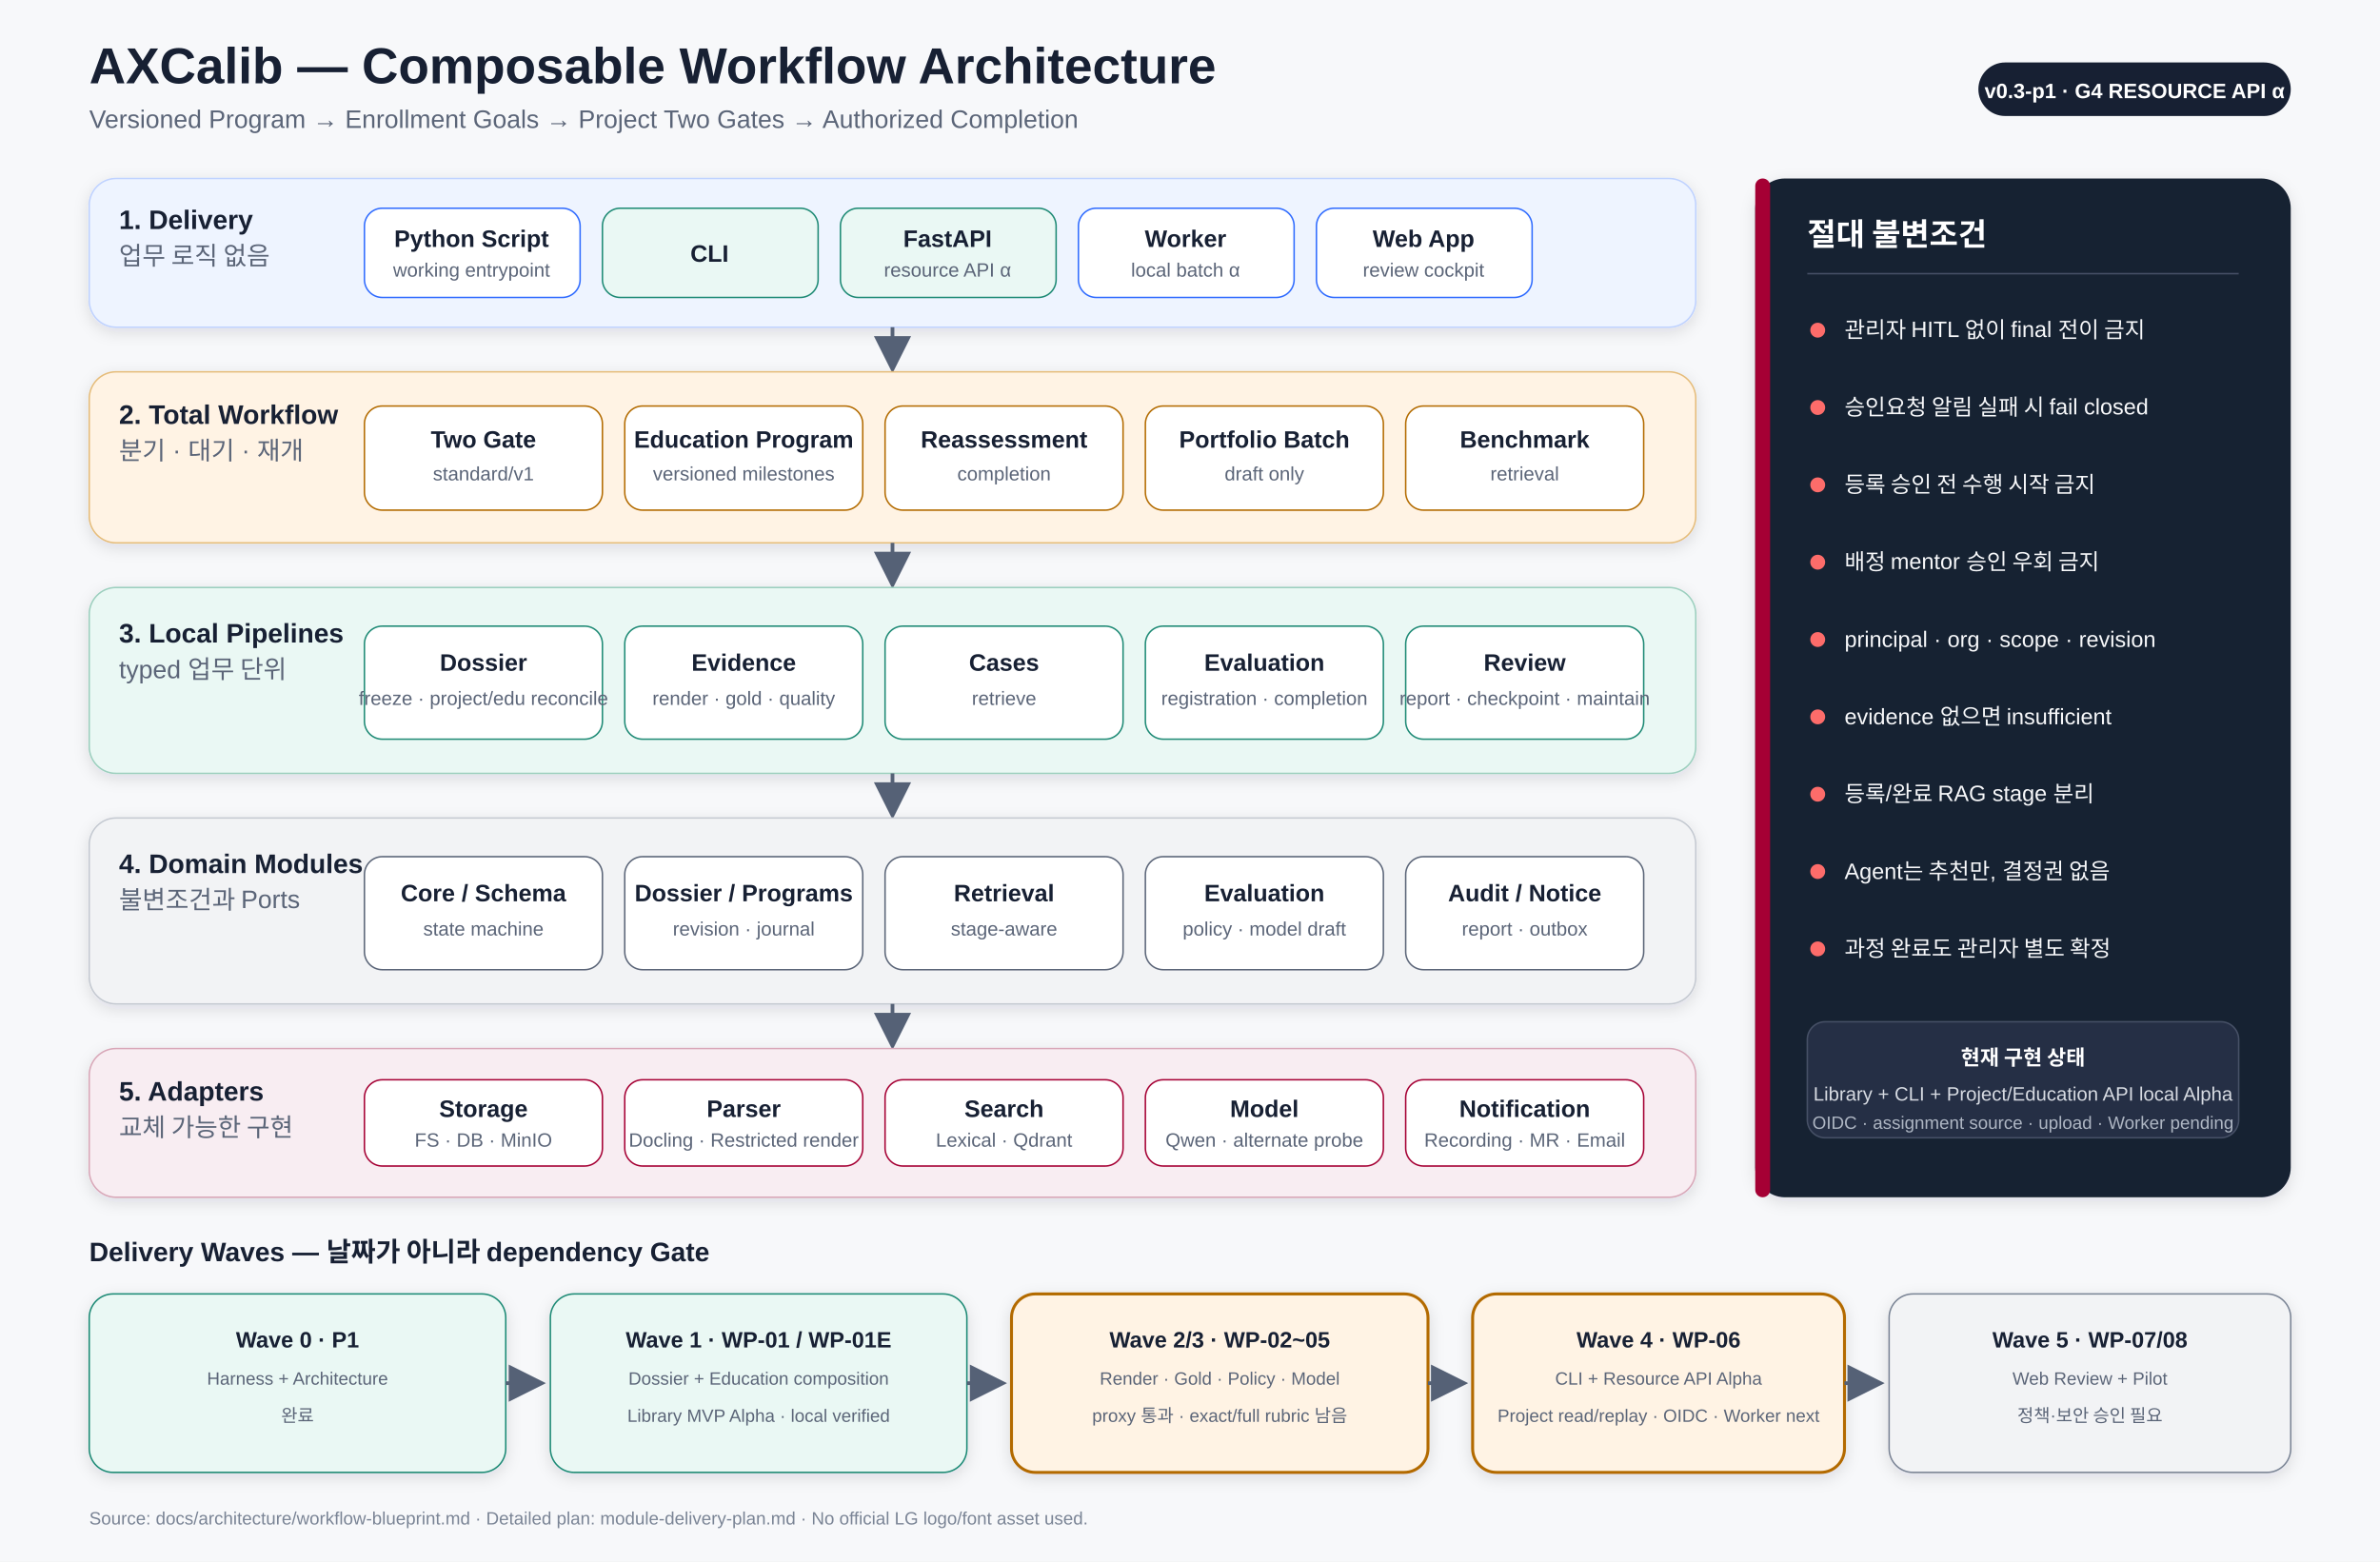
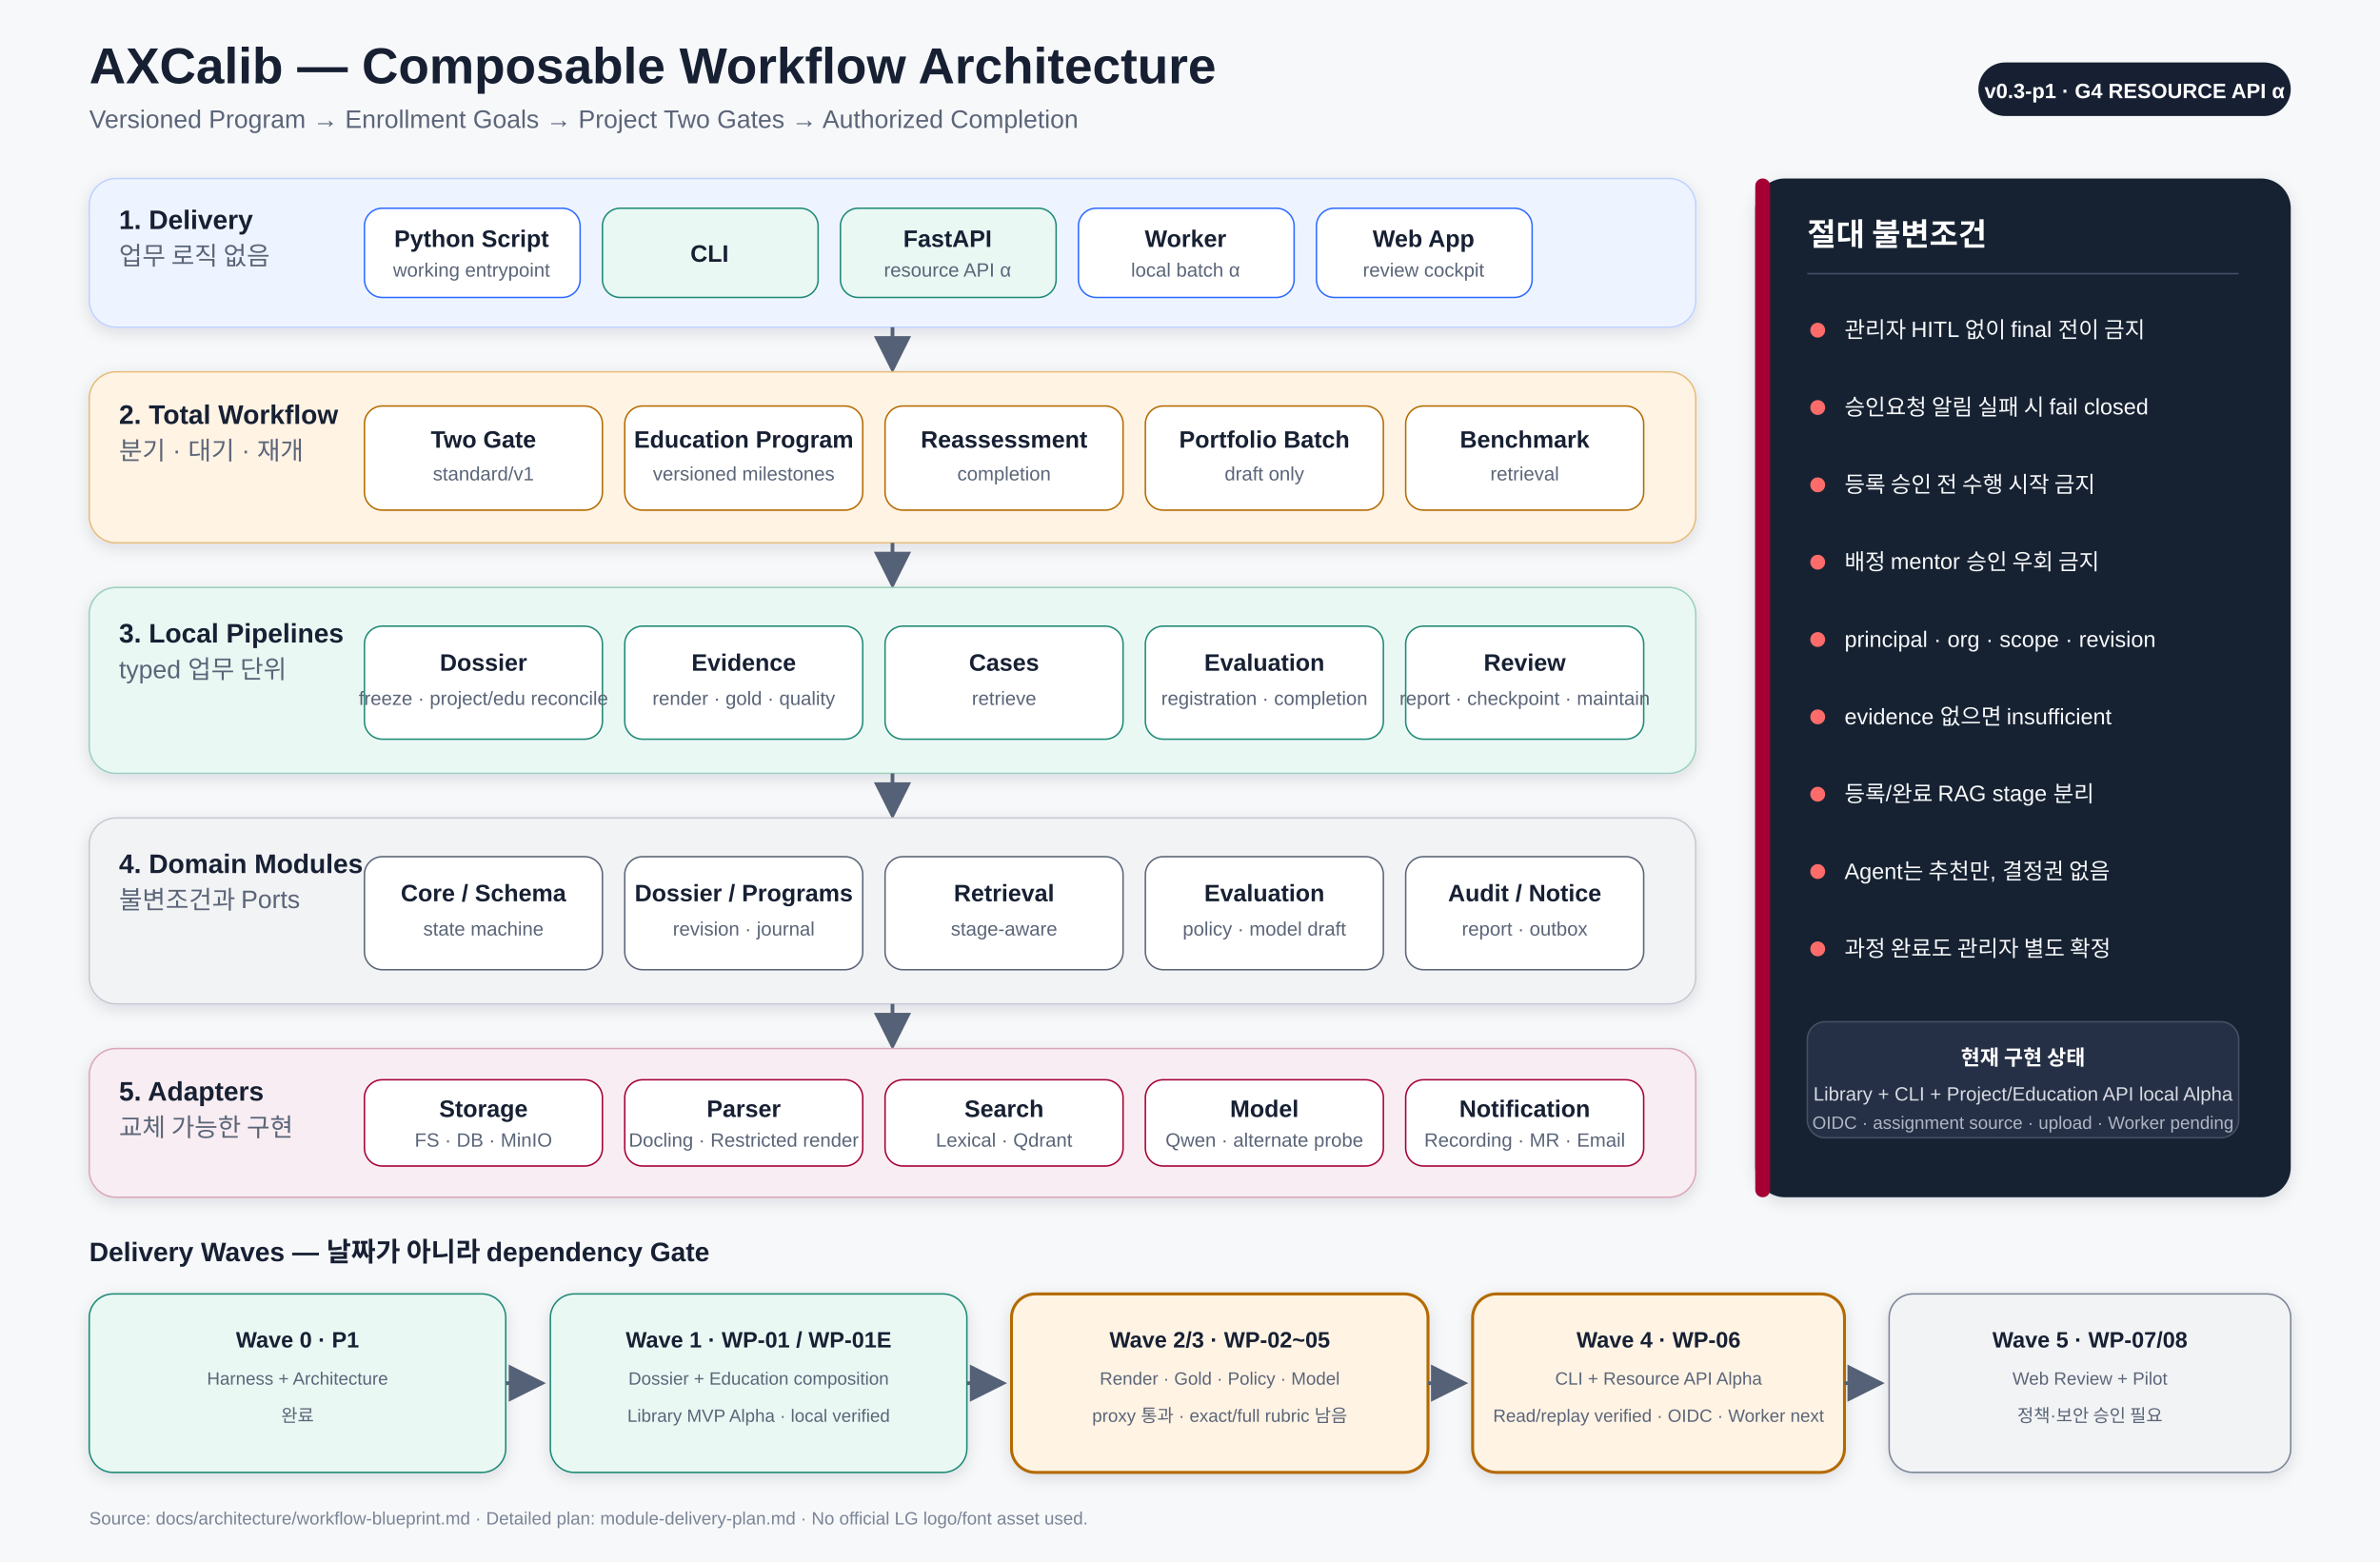
<svg xmlns="http://www.w3.org/2000/svg" width="1600" height="1050" viewBox="0 0 1600 1050" role="img" aria-labelledby="title desc">
  <defs>
    <filter id="shadow" x="-10%" y="-10%" width="120%" height="130%">
      <feDropShadow dx="0" dy="3" stdDeviation="5" flood-color="#172033" flood-opacity="0.12" />
    </filter>
    <marker id="arrow" markerWidth="10" markerHeight="10" refX="8" refY="5" orient="auto" markerUnits="strokeWidth">
      <path d="M 0 0 L 10 5 L 0 10 z" fill="#556176" />
    </marker>
    <style>
      .title { font: 700 34px Arial, 'Noto Sans KR', sans-serif; fill: #172033; }
      .subtitle { font: 400 17px Arial, 'Noto Sans KR', sans-serif; fill: #5B6578; }
      .lane-title { font: 700 18px Arial, 'Noto Sans KR', sans-serif; fill: #172033; }
      .box-title { font: 700 16px Arial, 'Noto Sans KR', sans-serif; fill: #172033; text-anchor: middle; }
      .box-note { font: 400 13px Arial, 'Noto Sans KR', sans-serif; fill: #5B6578; text-anchor: middle; }
      .panel-title { font: 700 21px Arial, 'Noto Sans KR', sans-serif; fill: #FFFFFF; }
      .panel-text { font: 400 15px Arial, 'Noto Sans KR', sans-serif; fill: #F7F8FA; }
      .wave-title { font: 700 15px Arial, 'Noto Sans KR', sans-serif; fill: #172033; text-anchor: middle; }
      .wave-note { font: 400 12px Arial, 'Noto Sans KR', sans-serif; fill: #5B6578; text-anchor: middle; }
      .arrow { stroke: #556176; stroke-width: 2.5; fill: none; marker-end: url(#arrow); }
    </style>
  </defs>
  <rect width="1600" height="1050" fill="#F7F8FA" />
  <text x="60" y="56" class="title">AXCalib — Composable Workflow Architecture</text>
  <text x="60" y="86" class="subtitle">Versioned Program → Enrollment Goals → Project Two Gates → Authorized Completion</text>
  <rect x="1330" y="42" width="210" height="36" rx="18" fill="#172033" />
  <text x="1435" y="66" font-family="Arial, 'Noto Sans KR', sans-serif" font-size="14" font-weight="700" fill="#FFFFFF" text-anchor="middle">v0.3-p1 · G4 RESOURCE API α</text>
  <rect x="60" y="120" width="1080" height="100" rx="18" fill="#EEF4FF" stroke="#BFD2FF" filter="url(#shadow)" />
  <text x="80" y="154" class="lane-title">1. Delivery</text>
  <text x="80" y="178" class="subtitle">업무 로직 없음</text>
  <g>
    <rect x="245" y="140" width="145" height="60" rx="12" fill="#FFFFFF" stroke="#2F6BFF" />
    <text x="317" y="166" class="box-title">Python Script</text>
    <text x="317" y="186" class="box-note">working entrypoint</text>
    <rect x="405" y="140" width="145" height="60" rx="12" fill="#EAF8F4" stroke="#1E8A75" />
    <text x="477" y="176" class="box-title">CLI</text>
    <rect x="565" y="140" width="145" height="60" rx="12" fill="#EAF8F4" stroke="#1E8A75" />
    <text x="637" y="166" class="box-title">FastAPI</text>
    <text x="637" y="186" class="box-note">resource API α</text>
    <rect x="725" y="140" width="145" height="60" rx="12" fill="#FFFFFF" stroke="#2F6BFF" />
    <text x="797" y="166" class="box-title">Worker</text>
    <text x="797" y="186" class="box-note">local batch α</text>
    <rect x="885" y="140" width="145" height="60" rx="12" fill="#FFFFFF" stroke="#2F6BFF" />
    <text x="957" y="166" class="box-title">Web App</text>
    <text x="957" y="186" class="box-note">review cockpit</text>
  </g>
  <path class="arrow" d="M 600 220 L 600 246" />
  <rect x="60" y="250" width="1080" height="115" rx="18" fill="#FFF3E4" stroke="#E5BC7A" filter="url(#shadow)" />
  <text x="80" y="285" class="lane-title">2. Total Workflow</text>
  <text x="80" y="309" class="subtitle">분기 · 대기 · 재개</text>
  <g>
    <rect x="245" y="273" width="160" height="70" rx="12" fill="#FFFFFF" stroke="#B36B00" />
    <text x="325" y="301" class="box-title">Two Gate</text>
    <text x="325" y="323" class="box-note">standard/v1</text>
    <rect x="420" y="273" width="160" height="70" rx="12" fill="#FFFFFF" stroke="#B36B00" />
    <text x="500" y="301" class="box-title">Education Program</text>
    <text x="500" y="323" class="box-note">versioned milestones</text>
    <rect x="595" y="273" width="160" height="70" rx="12" fill="#FFFFFF" stroke="#B36B00" />
    <text x="675" y="301" class="box-title">Reassessment</text>
    <text x="675" y="323" class="box-note">completion</text>
    <rect x="770" y="273" width="160" height="70" rx="12" fill="#FFFFFF" stroke="#B36B00" />
    <text x="850" y="301" class="box-title">Portfolio Batch</text>
    <text x="850" y="323" class="box-note">draft only</text>
    <rect x="945" y="273" width="160" height="70" rx="12" fill="#FFFFFF" stroke="#B36B00" />
    <text x="1025" y="301" class="box-title">Benchmark</text>
    <text x="1025" y="323" class="box-note">retrieval</text>
  </g>
  <path class="arrow" d="M 600 365 L 600 391" />
  <rect x="60" y="395" width="1080" height="125" rx="18" fill="#EAF8F4" stroke="#9CCFBE" filter="url(#shadow)" />
  <text x="80" y="432" class="lane-title">3. Local Pipelines</text>
  <text x="80" y="456" class="subtitle">typed 업무 단위</text>
  <g>
    <rect x="245" y="421" width="160" height="76" rx="12" fill="#FFFFFF" stroke="#1E8A75" />
    <text x="325" y="451" class="box-title">Dossier</text>
    <text x="325" y="474" class="box-note">freeze · project/edu reconcile</text>
    <rect x="420" y="421" width="160" height="76" rx="12" fill="#FFFFFF" stroke="#1E8A75" />
    <text x="500" y="451" class="box-title">Evidence</text>
    <text x="500" y="474" class="box-note">render · gold · quality</text>
    <rect x="595" y="421" width="160" height="76" rx="12" fill="#FFFFFF" stroke="#1E8A75" />
    <text x="675" y="451" class="box-title">Cases</text>
    <text x="675" y="474" class="box-note">retrieve</text>
    <rect x="770" y="421" width="160" height="76" rx="12" fill="#FFFFFF" stroke="#1E8A75" />
    <text x="850" y="451" class="box-title">Evaluation</text>
    <text x="850" y="474" class="box-note">registration · completion</text>
    <rect x="945" y="421" width="160" height="76" rx="12" fill="#FFFFFF" stroke="#1E8A75" />
    <text x="1025" y="451" class="box-title">Review</text>
    <text x="1025" y="474" class="box-note">report · checkpoint · maintain</text>
  </g>
  <path class="arrow" d="M 600 520 L 600 546" />
  <rect x="60" y="550" width="1080" height="125" rx="18" fill="#F2F3F5" stroke="#C4C9D1" filter="url(#shadow)" />
  <text x="80" y="587" class="lane-title">4. Domain Modules</text>
  <text x="80" y="611" class="subtitle">불변조건과 Ports</text>
  <g>
    <rect x="245" y="576" width="160" height="76" rx="12" fill="#FFFFFF" stroke="#5B6578" />
    <text x="325" y="606" class="box-title">Core / Schema</text>
    <text x="325" y="629" class="box-note">state machine</text>
    <rect x="420" y="576" width="160" height="76" rx="12" fill="#FFFFFF" stroke="#5B6578" />
    <text x="500" y="606" class="box-title">Dossier / Programs</text>
    <text x="500" y="629" class="box-note">revision · journal</text>
    <rect x="595" y="576" width="160" height="76" rx="12" fill="#FFFFFF" stroke="#5B6578" />
    <text x="675" y="606" class="box-title">Retrieval</text>
    <text x="675" y="629" class="box-note">stage-aware</text>
    <rect x="770" y="576" width="160" height="76" rx="12" fill="#FFFFFF" stroke="#5B6578" />
    <text x="850" y="606" class="box-title">Evaluation</text>
    <text x="850" y="629" class="box-note">policy · model draft</text>
    <rect x="945" y="576" width="160" height="76" rx="12" fill="#FFFFFF" stroke="#5B6578" />
    <text x="1025" y="606" class="box-title">Audit / Notice</text>
    <text x="1025" y="629" class="box-note">report · outbox</text>
  </g>
  <path class="arrow" d="M 600 675 L 600 701" />
  <rect x="60" y="705" width="1080" height="100" rx="18" fill="#F8EDF2" stroke="#D8A7B8" filter="url(#shadow)" />
  <text x="80" y="740" class="lane-title">5. Adapters</text>
  <text x="80" y="764" class="subtitle">교체 가능한 구현</text>
  <g>
    <rect x="245" y="726" width="160" height="58" rx="12" fill="#FFFFFF" stroke="#A50034" />
    <text x="325" y="751" class="box-title">Storage</text>
    <text x="325" y="771" class="box-note">FS · DB · MinIO</text>
    <rect x="420" y="726" width="160" height="58" rx="12" fill="#FFFFFF" stroke="#A50034" />
    <text x="500" y="751" class="box-title">Parser</text>
    <text x="500" y="771" class="box-note">Docling · Restricted render</text>
    <rect x="595" y="726" width="160" height="58" rx="12" fill="#FFFFFF" stroke="#A50034" />
    <text x="675" y="751" class="box-title">Search</text>
    <text x="675" y="771" class="box-note">Lexical · Qdrant</text>
    <rect x="770" y="726" width="160" height="58" rx="12" fill="#FFFFFF" stroke="#A50034" />
    <text x="850" y="751" class="box-title">Model</text>
    <text x="850" y="771" class="box-note">Qwen · alternate probe</text>
    <rect x="945" y="726" width="160" height="58" rx="12" fill="#FFFFFF" stroke="#A50034" />
    <text x="1025" y="751" class="box-title">Notification</text>
    <text x="1025" y="771" class="box-note">Recording · MR · Email</text>
  </g>
  <rect x="1180" y="120" width="360" height="685" rx="20" fill="#172033" filter="url(#shadow)" />
  <rect x="1180" y="120" width="10" height="685" rx="5" fill="#A50034" />
  <text x="1215" y="165" class="panel-title">절대 불변조건</text>
  <line x1="1215" y1="184" x2="1505" y2="184" stroke="#465066" />
  <g class="panel-text">
    <circle cx="1222" cy="222" r="5" fill="#FD6C6A" />
    <text x="1240" y="227">관리자 HITL 없이 final 전이 금지</text>
    <circle cx="1222" cy="274" r="5" fill="#FD6C6A" />
    <text x="1240" y="279">승인요청 알림 실패 시 fail closed</text>
    <circle cx="1222" cy="326" r="5" fill="#FD6C6A" />
    <text x="1240" y="331">등록 승인 전 수행 시작 금지</text>
    <circle cx="1222" cy="378" r="5" fill="#FD6C6A" />
    <text x="1240" y="383">배정 mentor 승인 우회 금지</text>
    <circle cx="1222" cy="430" r="5" fill="#FD6C6A" />
    <text x="1240" y="435">principal · org · scope · revision</text>
    <circle cx="1222" cy="482" r="5" fill="#FD6C6A" />
    <text x="1240" y="487">evidence 없으면 insufficient</text>
    <circle cx="1222" cy="534" r="5" fill="#FD6C6A" />
    <text x="1240" y="539">등록/완료 RAG stage 분리</text>
    <circle cx="1222" cy="586" r="5" fill="#FD6C6A" />
    <text x="1240" y="591">Agent는 추천만, 결정권 없음</text>
    <circle cx="1222" cy="638" r="5" fill="#FD6C6A" />
    <text x="1240" y="643">과정 완료도 관리자 별도 확정</text>
  </g>
  <rect x="1215" y="687" width="290" height="78" rx="12" fill="#252F45" stroke="#465066" />
  <text x="1360" y="716" font-family="Arial, 'Noto Sans KR', sans-serif" font-size="14" font-weight="700" fill="#FFFFFF" text-anchor="middle">현재 구현 상태</text>
  <text x="1360" y="740" font-family="Arial, 'Noto Sans KR', sans-serif" font-size="13" fill="#D7DBE2" text-anchor="middle">Library + CLI + Project/Education API local Alpha</text>
  <text x="1360" y="759" font-family="Arial, 'Noto Sans KR', sans-serif" font-size="12" fill="#AEB6C3" text-anchor="middle">OIDC · assignment source · upload · Worker pending</text>
  <text x="60" y="848" class="lane-title">Delivery Waves — 날짜가 아니라 dependency Gate</text>
  <g>
    <rect x="60" y="870" width="280" height="120" rx="16" fill="#EAF8F4" stroke="#1E8A75" filter="url(#shadow)" />
    <text x="200" y="906" class="wave-title">Wave 0 · P1</text>
    <text x="200" y="931" class="wave-note">Harness + Architecture</text>
    <text x="200" y="956" class="wave-note">완료</text>
    <path class="arrow" d="M 340 930 L 362 930" />
    <rect x="370" y="870" width="280" height="120" rx="16" fill="#EAF8F4" stroke="#1E8A75" filter="url(#shadow)" />
    <text x="510" y="906" class="wave-title">Wave 1 · WP-01 / WP-01E</text>
    <text x="510" y="931" class="wave-note">Dossier + Education composition</text>
    <text x="510" y="956" class="wave-note">Library MVP Alpha · local verified</text>
    <path class="arrow" d="M 650 930 L 672 930" />
    <rect x="680" y="870" width="280" height="120" rx="16" fill="#FFF3E4" stroke="#B36B00" stroke-width="2" filter="url(#shadow)" />
    <text x="820" y="906" class="wave-title">Wave 2/3 · WP-02~05</text>
    <text x="820" y="931" class="wave-note">Render · Gold · Policy · Model</text>
    <text x="820" y="956" class="wave-note">proxy 통과 · exact/full rubric 남음</text>
    <path class="arrow" d="M 960 930 L 982 930" />
    <rect x="990" y="870" width="250" height="120" rx="16" fill="#FFF3E4" stroke="#B36B00" stroke-width="2" filter="url(#shadow)" />
    <text x="1115" y="906" class="wave-title">Wave 4 · WP-06</text>
    <text x="1115" y="931" class="wave-note">CLI + Resource API Alpha</text>
-     <text x="1115" y="956" class="wave-note">Project read/replay · OIDC · Worker next</text>
+     <text x="1115" y="956" class="wave-note">Read/replay verified · OIDC · Worker next</text>
    <path class="arrow" d="M 1240 930 L 1262 930" />
    <rect x="1270" y="870" width="270" height="120" rx="16" fill="#F2F3F5" stroke="#7A8495" filter="url(#shadow)" />
    <text x="1405" y="906" class="wave-title">Wave 5 · WP-07/08</text>
    <text x="1405" y="931" class="wave-note">Web Review + Pilot</text>
    <text x="1405" y="956" class="wave-note">정책·보안 승인 필요</text>
  </g>
  <text x="60" y="1025" font-family="Arial, 'Noto Sans KR', sans-serif" font-size="12" fill="#7A8495">Source: docs/architecture/workflow-blueprint.md · Detailed plan: module-delivery-plan.md · No official LG logo/font asset used.</text>
</svg>
